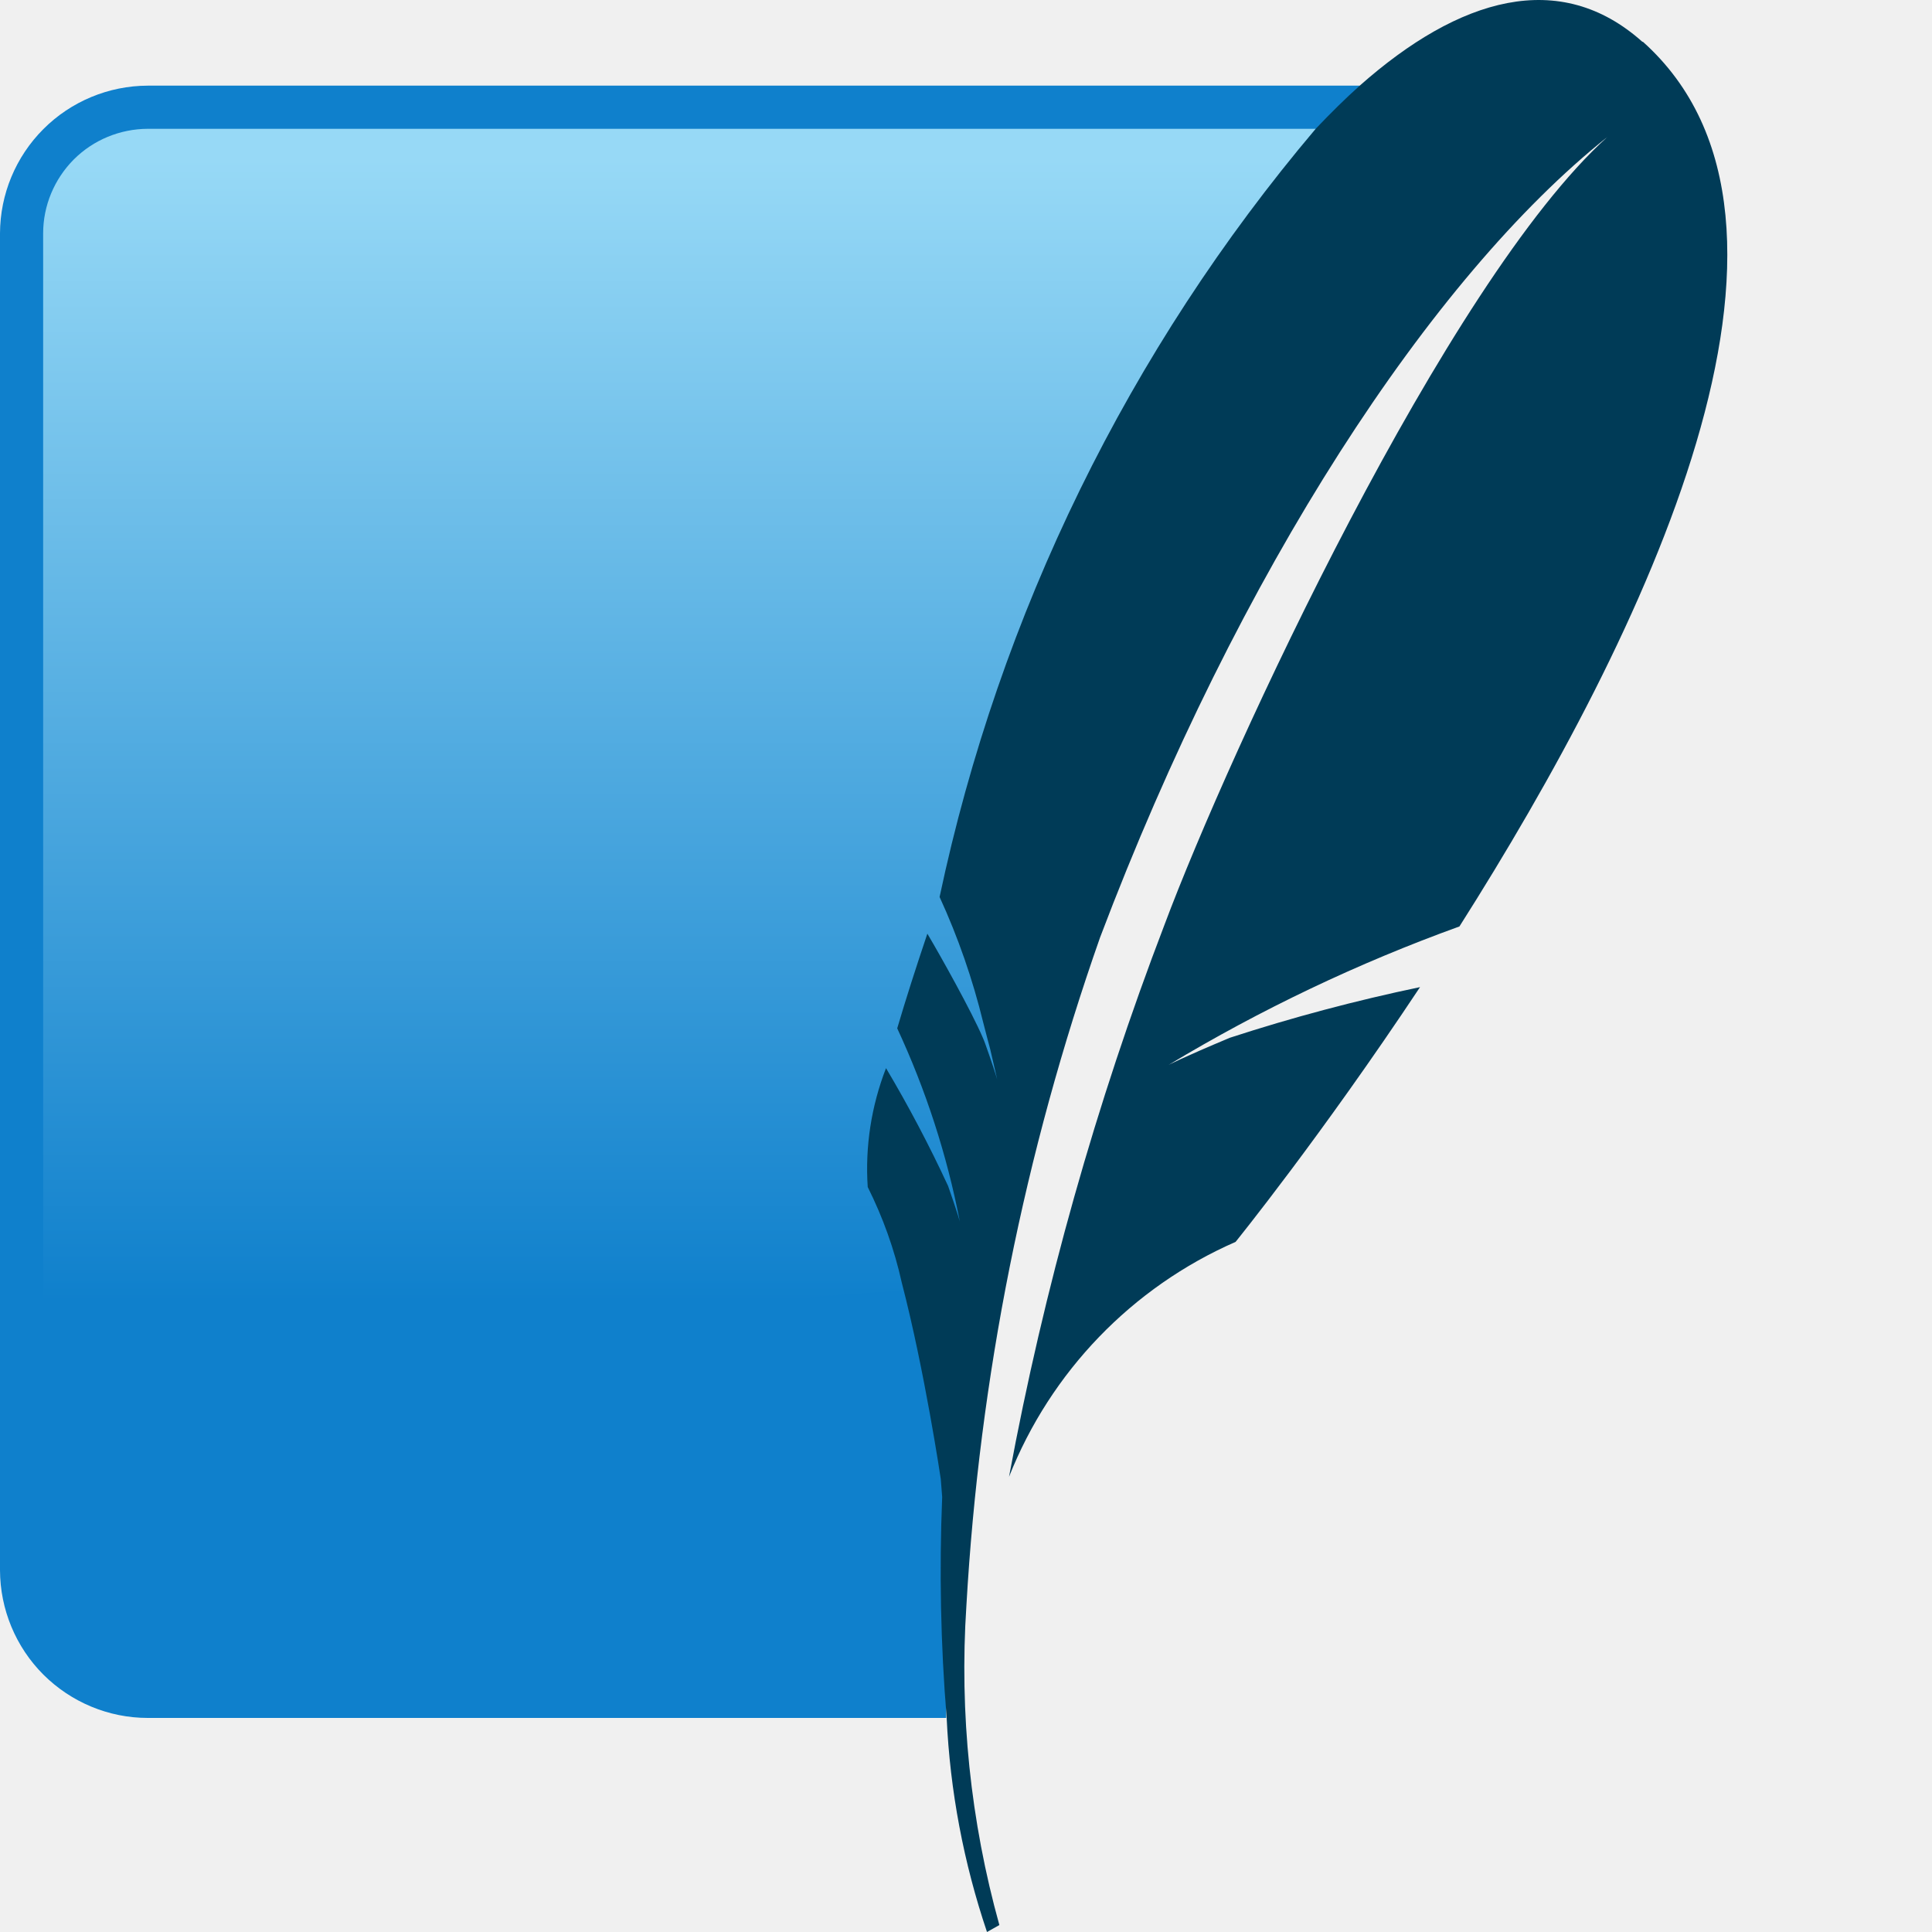
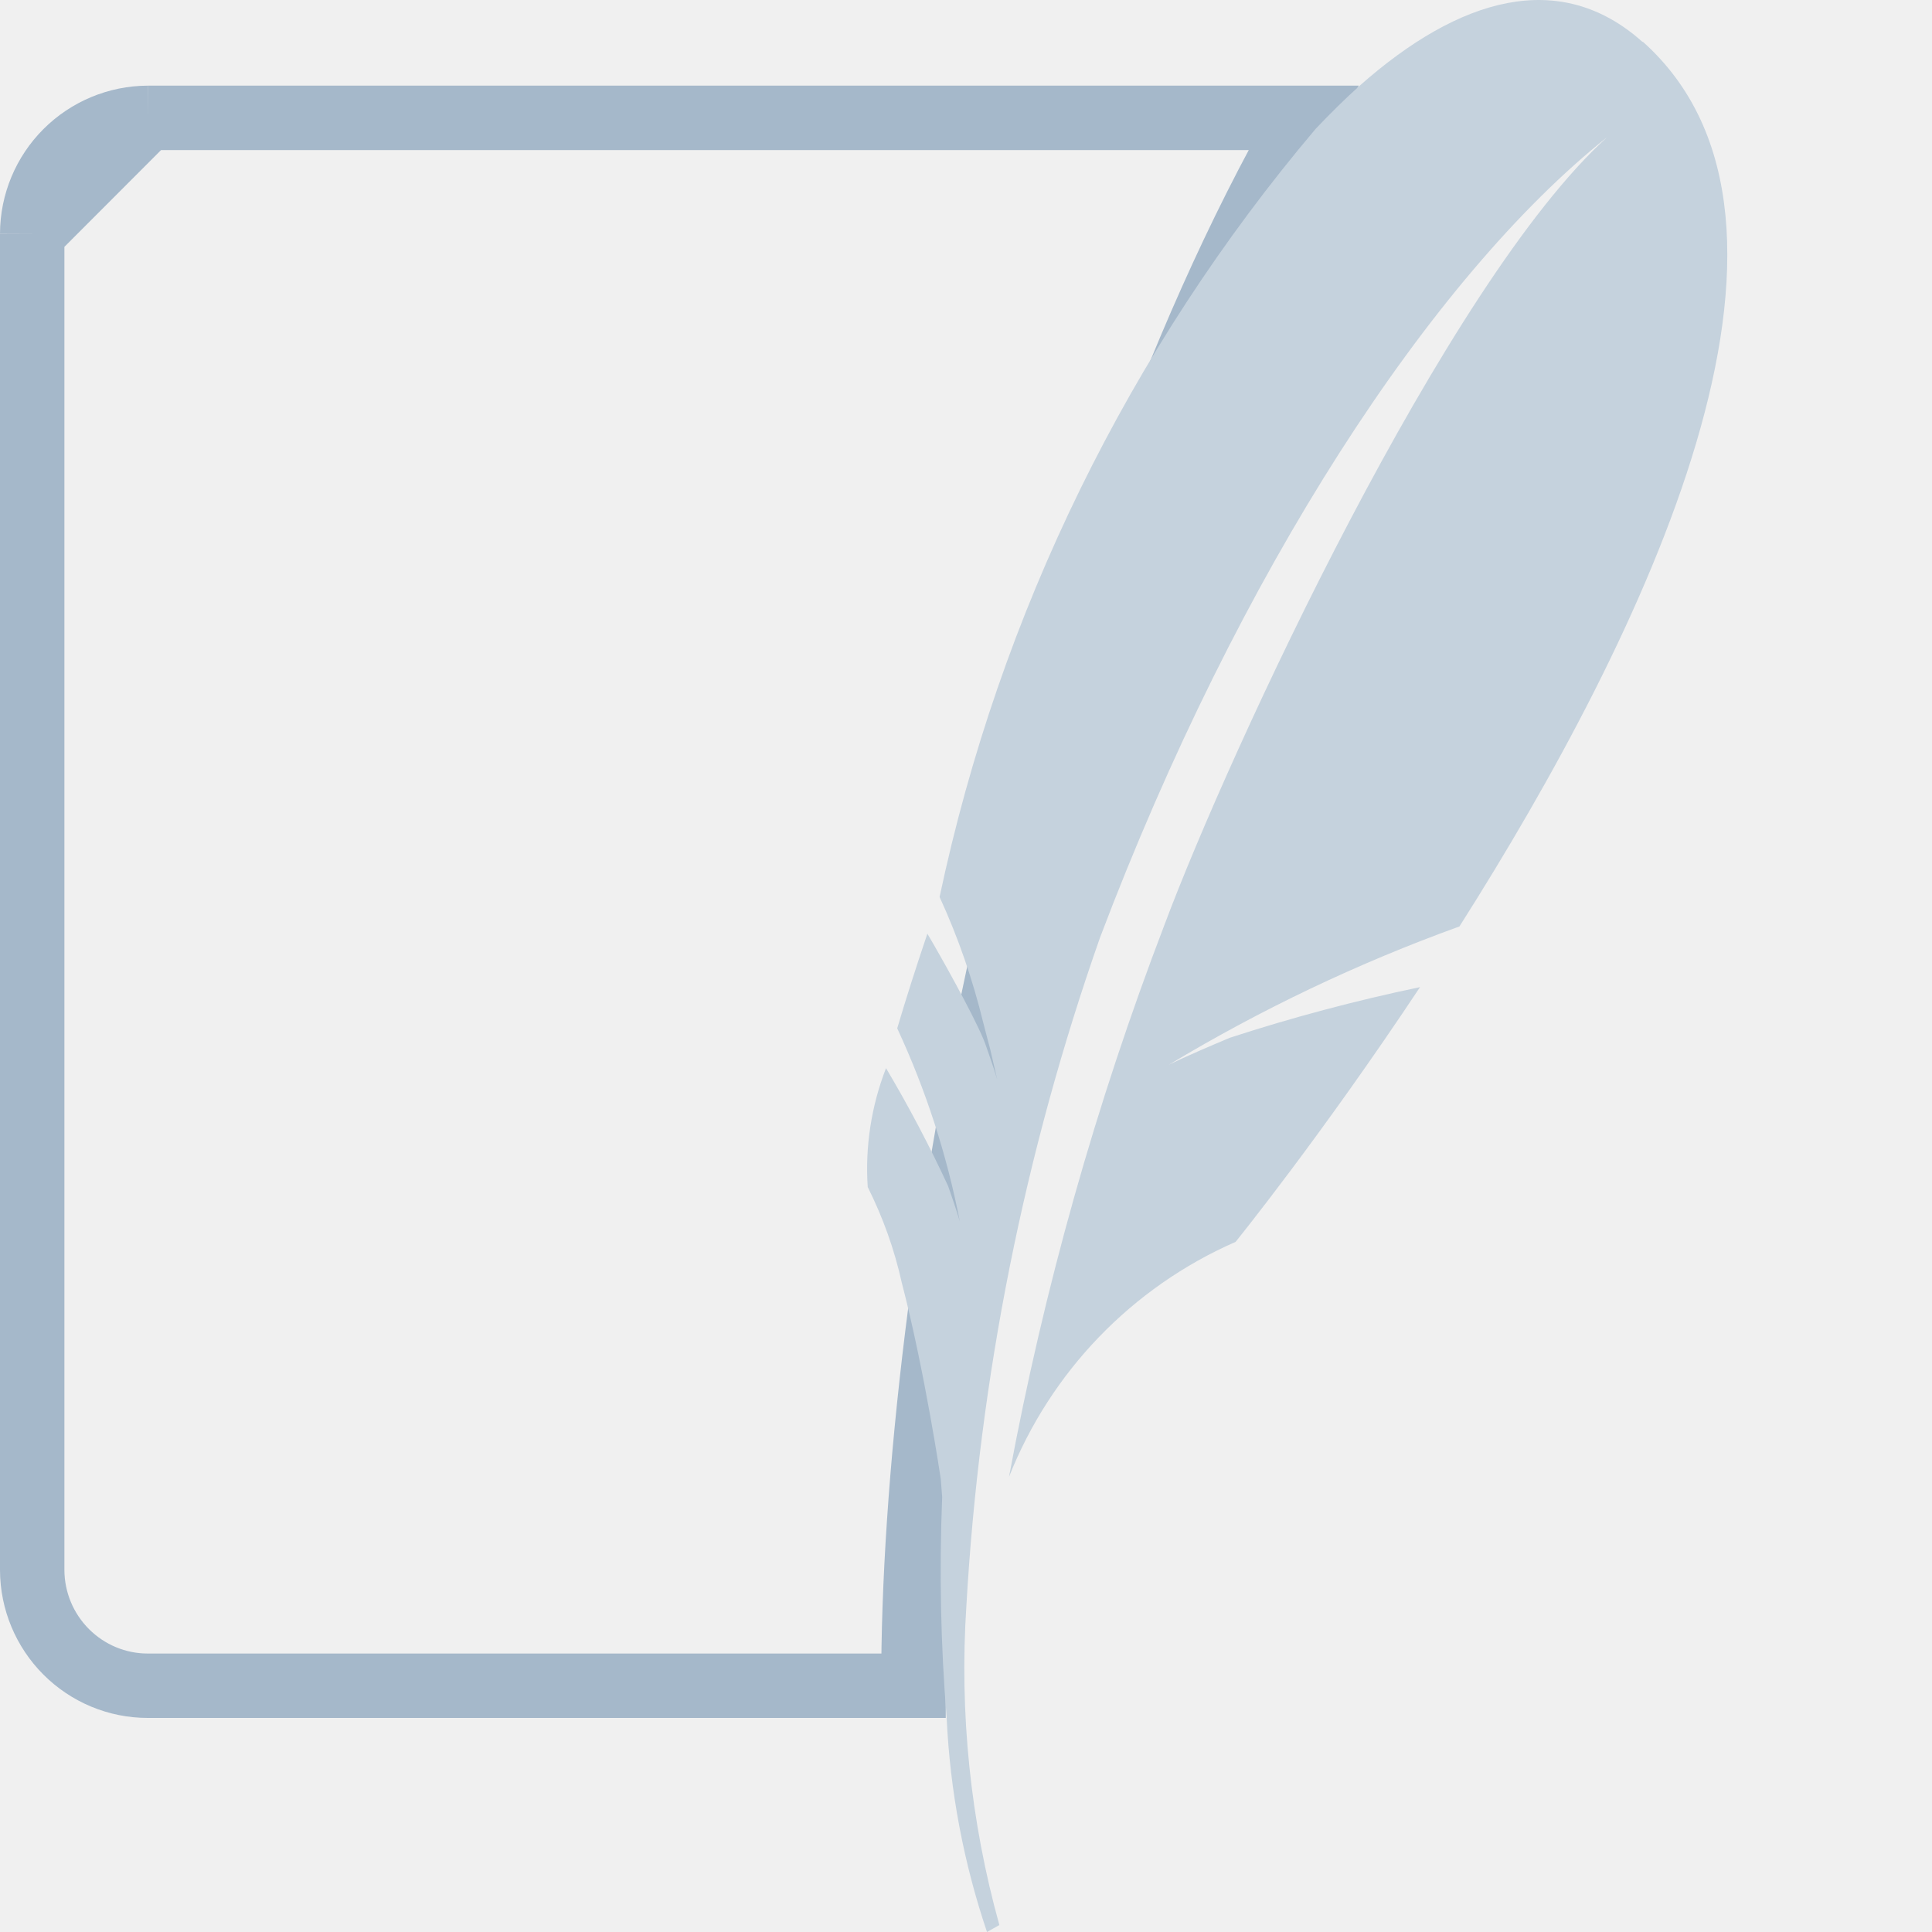
<svg xmlns="http://www.w3.org/2000/svg" width="15" height="15" viewBox="0 0 15 15" fill="none">
-   <g clip-path="url(#clip0)">
-     <path d="M10.558 0.665H1.147C0.843 0.666 0.552 0.787 0.337 1.002C0.122 1.217 0.001 1.508 0 1.812V12.191C0.001 12.495 0.122 12.787 0.337 13.002C0.552 13.216 0.843 13.338 1.147 13.338H7.346C7.275 10.254 8.329 4.268 10.558 0.665V0.665Z" fill="#0F80CC" />
-     <path d="M10.216 1H1.147C0.932 1.001 0.725 1.086 0.573 1.238C0.421 1.391 0.335 1.597 0.335 1.812V11.434C2.662 10.556 5.118 10.071 7.603 9.996C8.261 6.94 9.134 3.933 10.216 1V1Z" fill="url(#paint0_linear)" />
-     <path d="M12.753 0.326C12.111 -0.249 11.328 -0.018 10.557 0.665C10.443 0.767 10.329 0.88 10.215 1C8.764 2.716 7.761 4.765 7.295 6.964C7.439 7.278 7.552 7.604 7.634 7.94C7.654 8.015 7.671 8.086 7.688 8.146C7.721 8.287 7.742 8.38 7.742 8.38C7.742 8.38 7.73 8.335 7.681 8.194L7.649 8.103C7.643 8.086 7.636 8.069 7.629 8.053C7.543 7.853 7.308 7.431 7.2 7.249C7.111 7.513 7.032 7.76 6.966 7.984C7.188 8.462 7.352 8.966 7.452 9.484C7.452 9.484 7.436 9.422 7.361 9.208C7.216 8.895 7.055 8.589 6.879 8.293C6.765 8.587 6.716 8.902 6.737 9.216C6.855 9.452 6.944 9.7 7.001 9.957C7.18 10.645 7.304 11.482 7.304 11.482L7.315 11.623C7.292 12.195 7.303 12.768 7.35 13.339C7.376 13.905 7.482 14.464 7.663 15L7.759 14.946C7.535 14.14 7.448 13.302 7.503 12.467C7.604 10.697 7.953 8.95 8.541 7.278C9.618 4.434 11.113 2.152 12.479 1.064C11.232 2.189 9.546 5.831 9.041 7.18C8.509 8.569 8.105 10.003 7.834 11.466C8.157 10.65 8.789 9.994 9.593 9.642C9.593 9.642 10.253 8.827 11.025 7.664C10.527 7.768 10.034 7.899 9.549 8.057C9.174 8.214 9.073 8.268 9.073 8.268C9.789 7.837 10.545 7.477 11.331 7.193C12.764 4.935 14.326 1.729 12.754 0.323" fill="#003B57" />
-   </g>
-   <defs>
-     <linearGradient id="paint0_linear" x1="5.264" y1="1.236" x2="5.264" y2="10.877" gradientUnits="userSpaceOnUse">
-       <stop stop-color="#97D9F6" />
-       <stop offset="0.92" stop-color="#0F80CC" />
-       <stop offset="1" stop-color="#0F80CC" />
-     </linearGradient>
-     <clipPath id="clip0">
-       <rect width="15" height="15" fill="white" />
-     </clipPath>
-   </defs>
+   <path d="M1.147 0.915C0.91 0.916 0.682 1.011 0.514 1.179C0.514 1.179 0.514 1.179 0.514 1.179M1.147 0.915L0.514 1.179M1.147 0.915H10.119C9.099 2.697 8.346 4.954 7.846 7.141C7.338 9.363 7.087 11.533 7.092 13.088L1.148 13.088C1.147 13.088 1.147 13.088 1.147 13.088C0.909 13.088 0.682 12.993 0.514 12.825C0.346 12.657 0.251 12.429 0.25 12.191V1.813M1.147 0.915L0.25 1.813M0.514 1.179C0.346 1.347 0.251 1.575 0.25 1.813M0.514 1.179L0.25 1.813" stroke="#A5B8CA" stroke-width="0.5" />
+   <path d="M12.753 0.326C12.111 -0.249 11.328 -0.018 10.557 0.665C10.443 0.767 10.329 0.88 10.215 1C8.764 2.716 7.761 4.765 7.295 6.964C7.439 7.278 7.552 7.604 7.634 7.94C7.654 8.015 7.671 8.086 7.688 8.146C7.721 8.287 7.742 8.38 7.742 8.38C7.742 8.38 7.73 8.335 7.681 8.194L7.649 8.103C7.643 8.086 7.636 8.069 7.629 8.053C7.543 7.853 7.308 7.431 7.2 7.249C7.111 7.513 7.032 7.76 6.966 7.984C7.188 8.462 7.352 8.966 7.452 9.484C7.452 9.484 7.436 9.422 7.361 9.208C7.216 8.895 7.055 8.589 6.879 8.293C6.765 8.587 6.716 8.902 6.737 9.216C6.855 9.452 6.944 9.7 7.001 9.957C7.18 10.645 7.304 11.482 7.304 11.482L7.315 11.623C7.292 12.195 7.303 12.768 7.35 13.339C7.376 13.905 7.482 14.464 7.663 15L7.759 14.946C7.535 14.14 7.448 13.302 7.503 12.467C7.604 10.697 7.953 8.95 8.541 7.278C9.618 4.434 11.113 2.152 12.479 1.064C11.232 2.189 9.546 5.831 9.041 7.18C8.509 8.569 8.105 10.003 7.834 11.466C8.157 10.65 8.789 9.994 9.593 9.642C9.593 9.642 10.253 8.827 11.025 7.664C10.527 7.768 10.034 7.899 9.549 8.057C9.174 8.214 9.073 8.268 9.073 8.268C9.789 7.837 10.545 7.477 11.331 7.193C12.764 4.935 14.326 1.729 12.754 0.323" fill="#C5D2DD" />
</svg>
